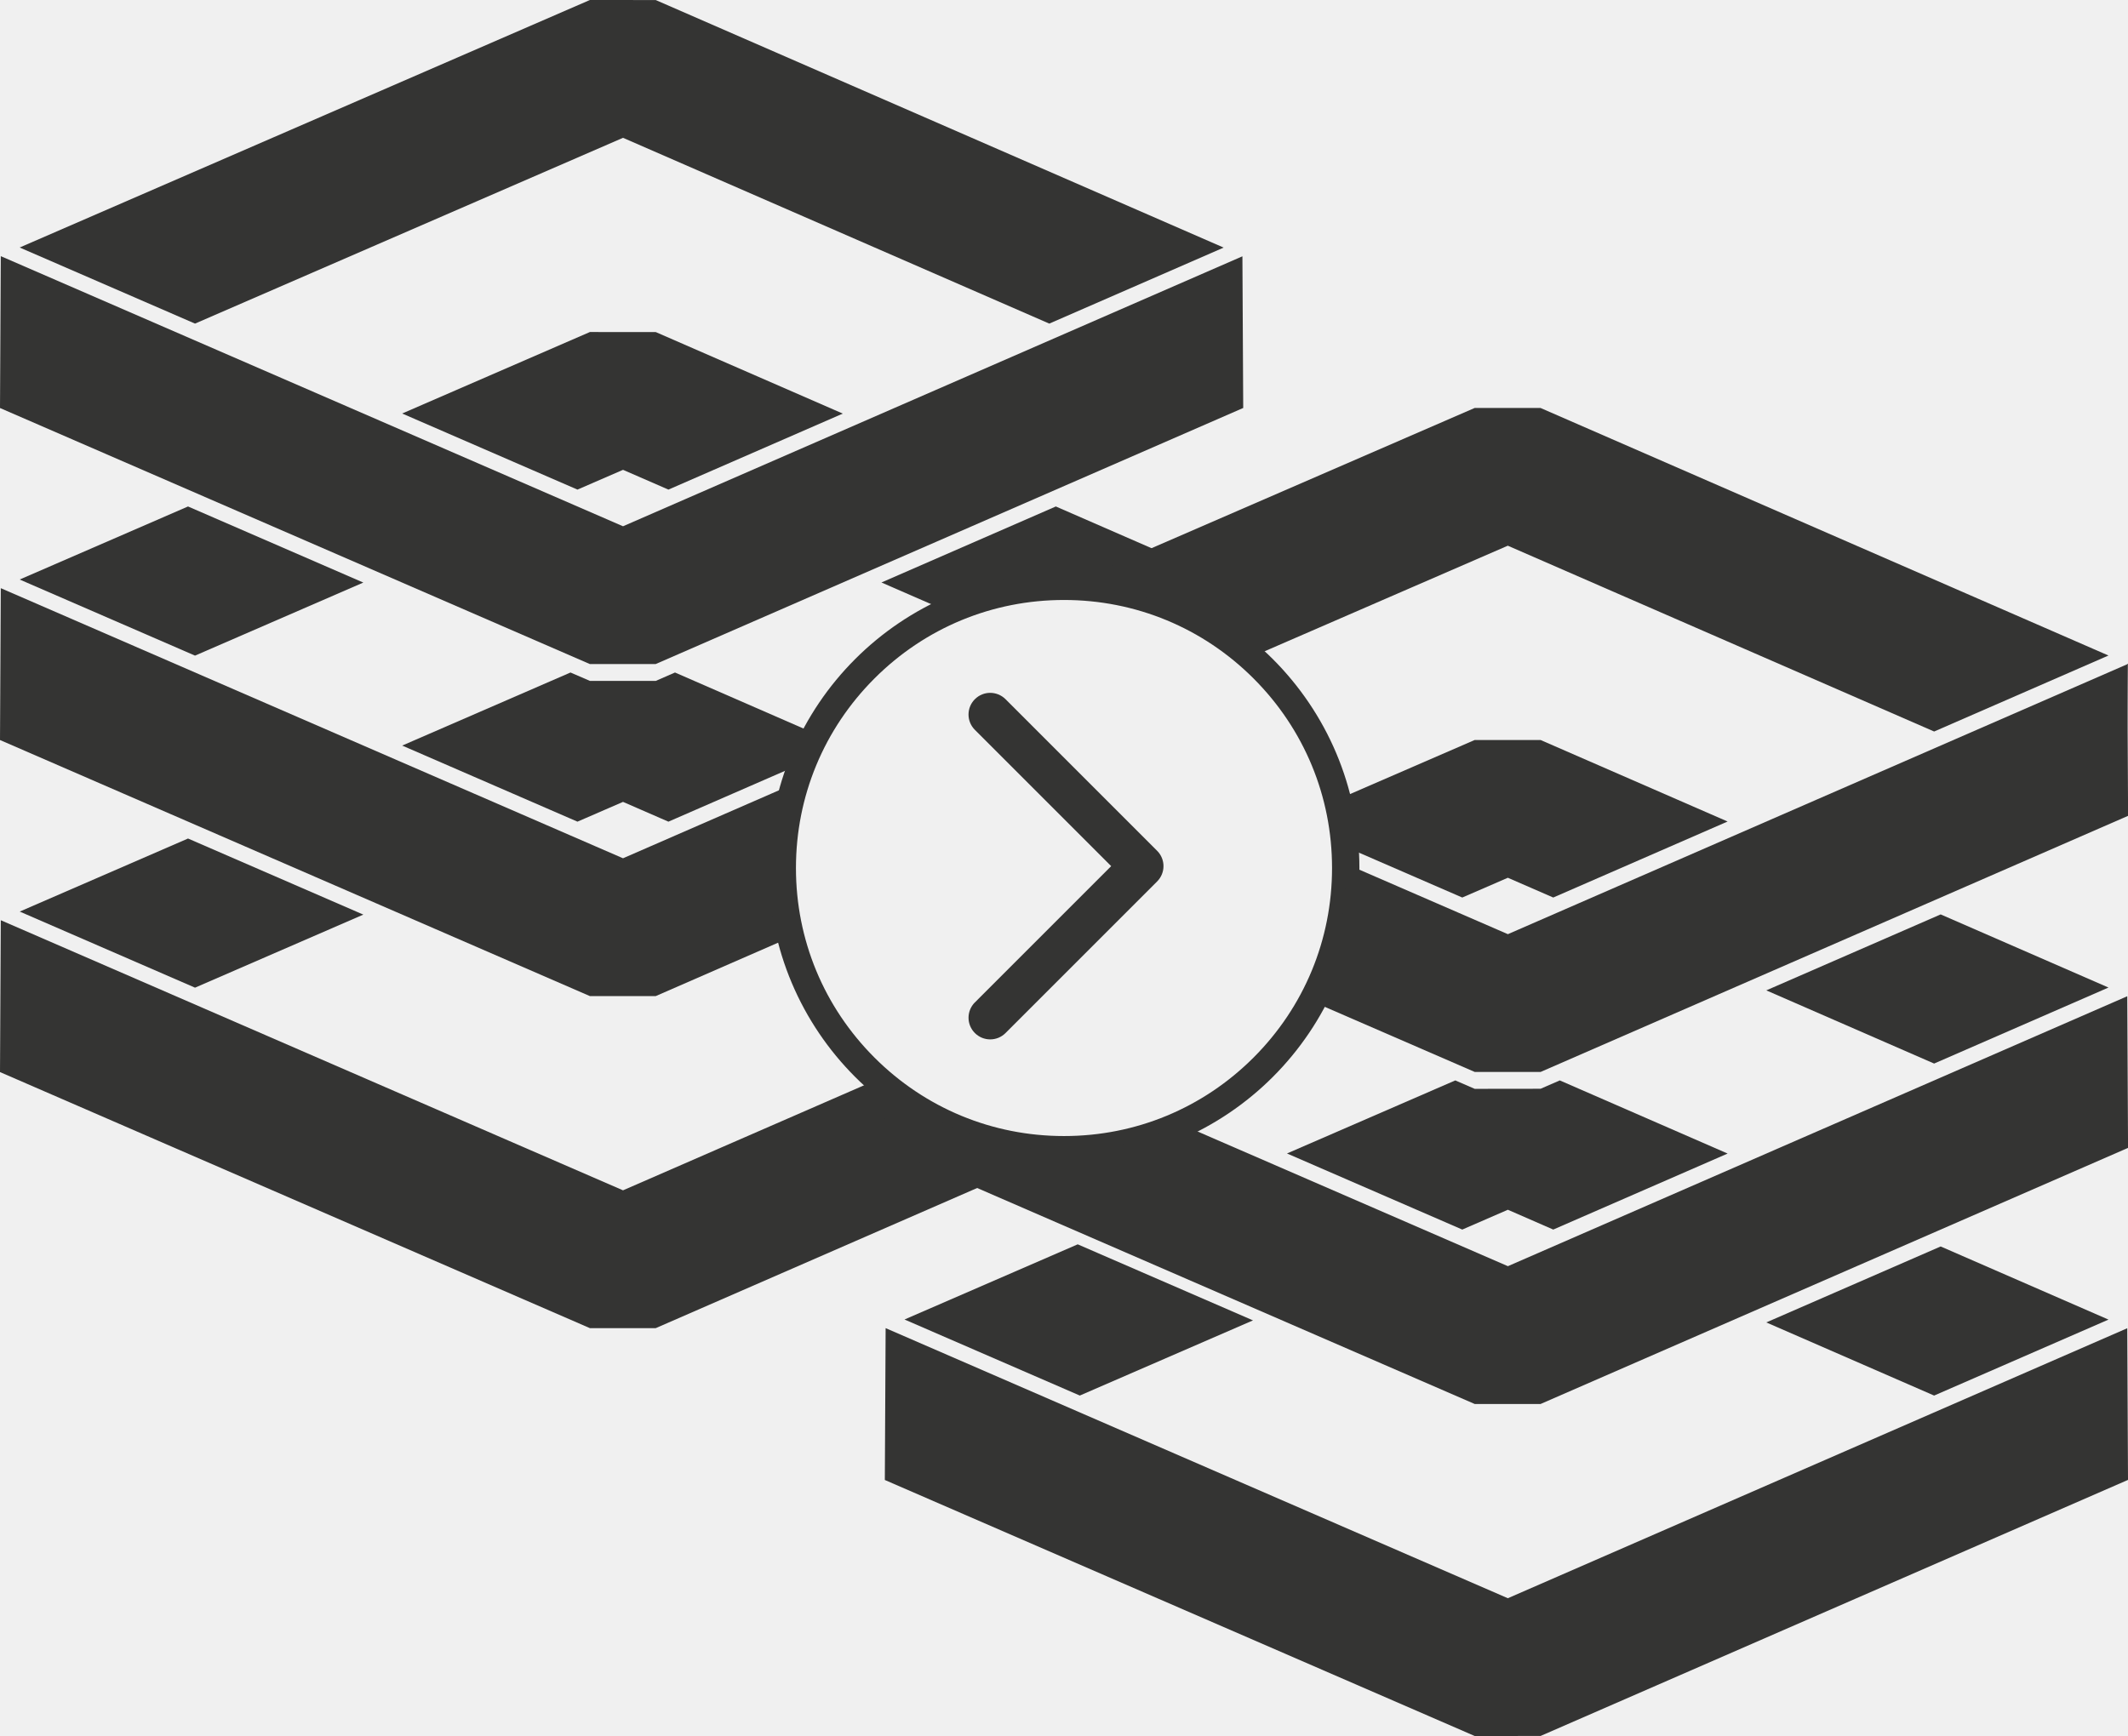
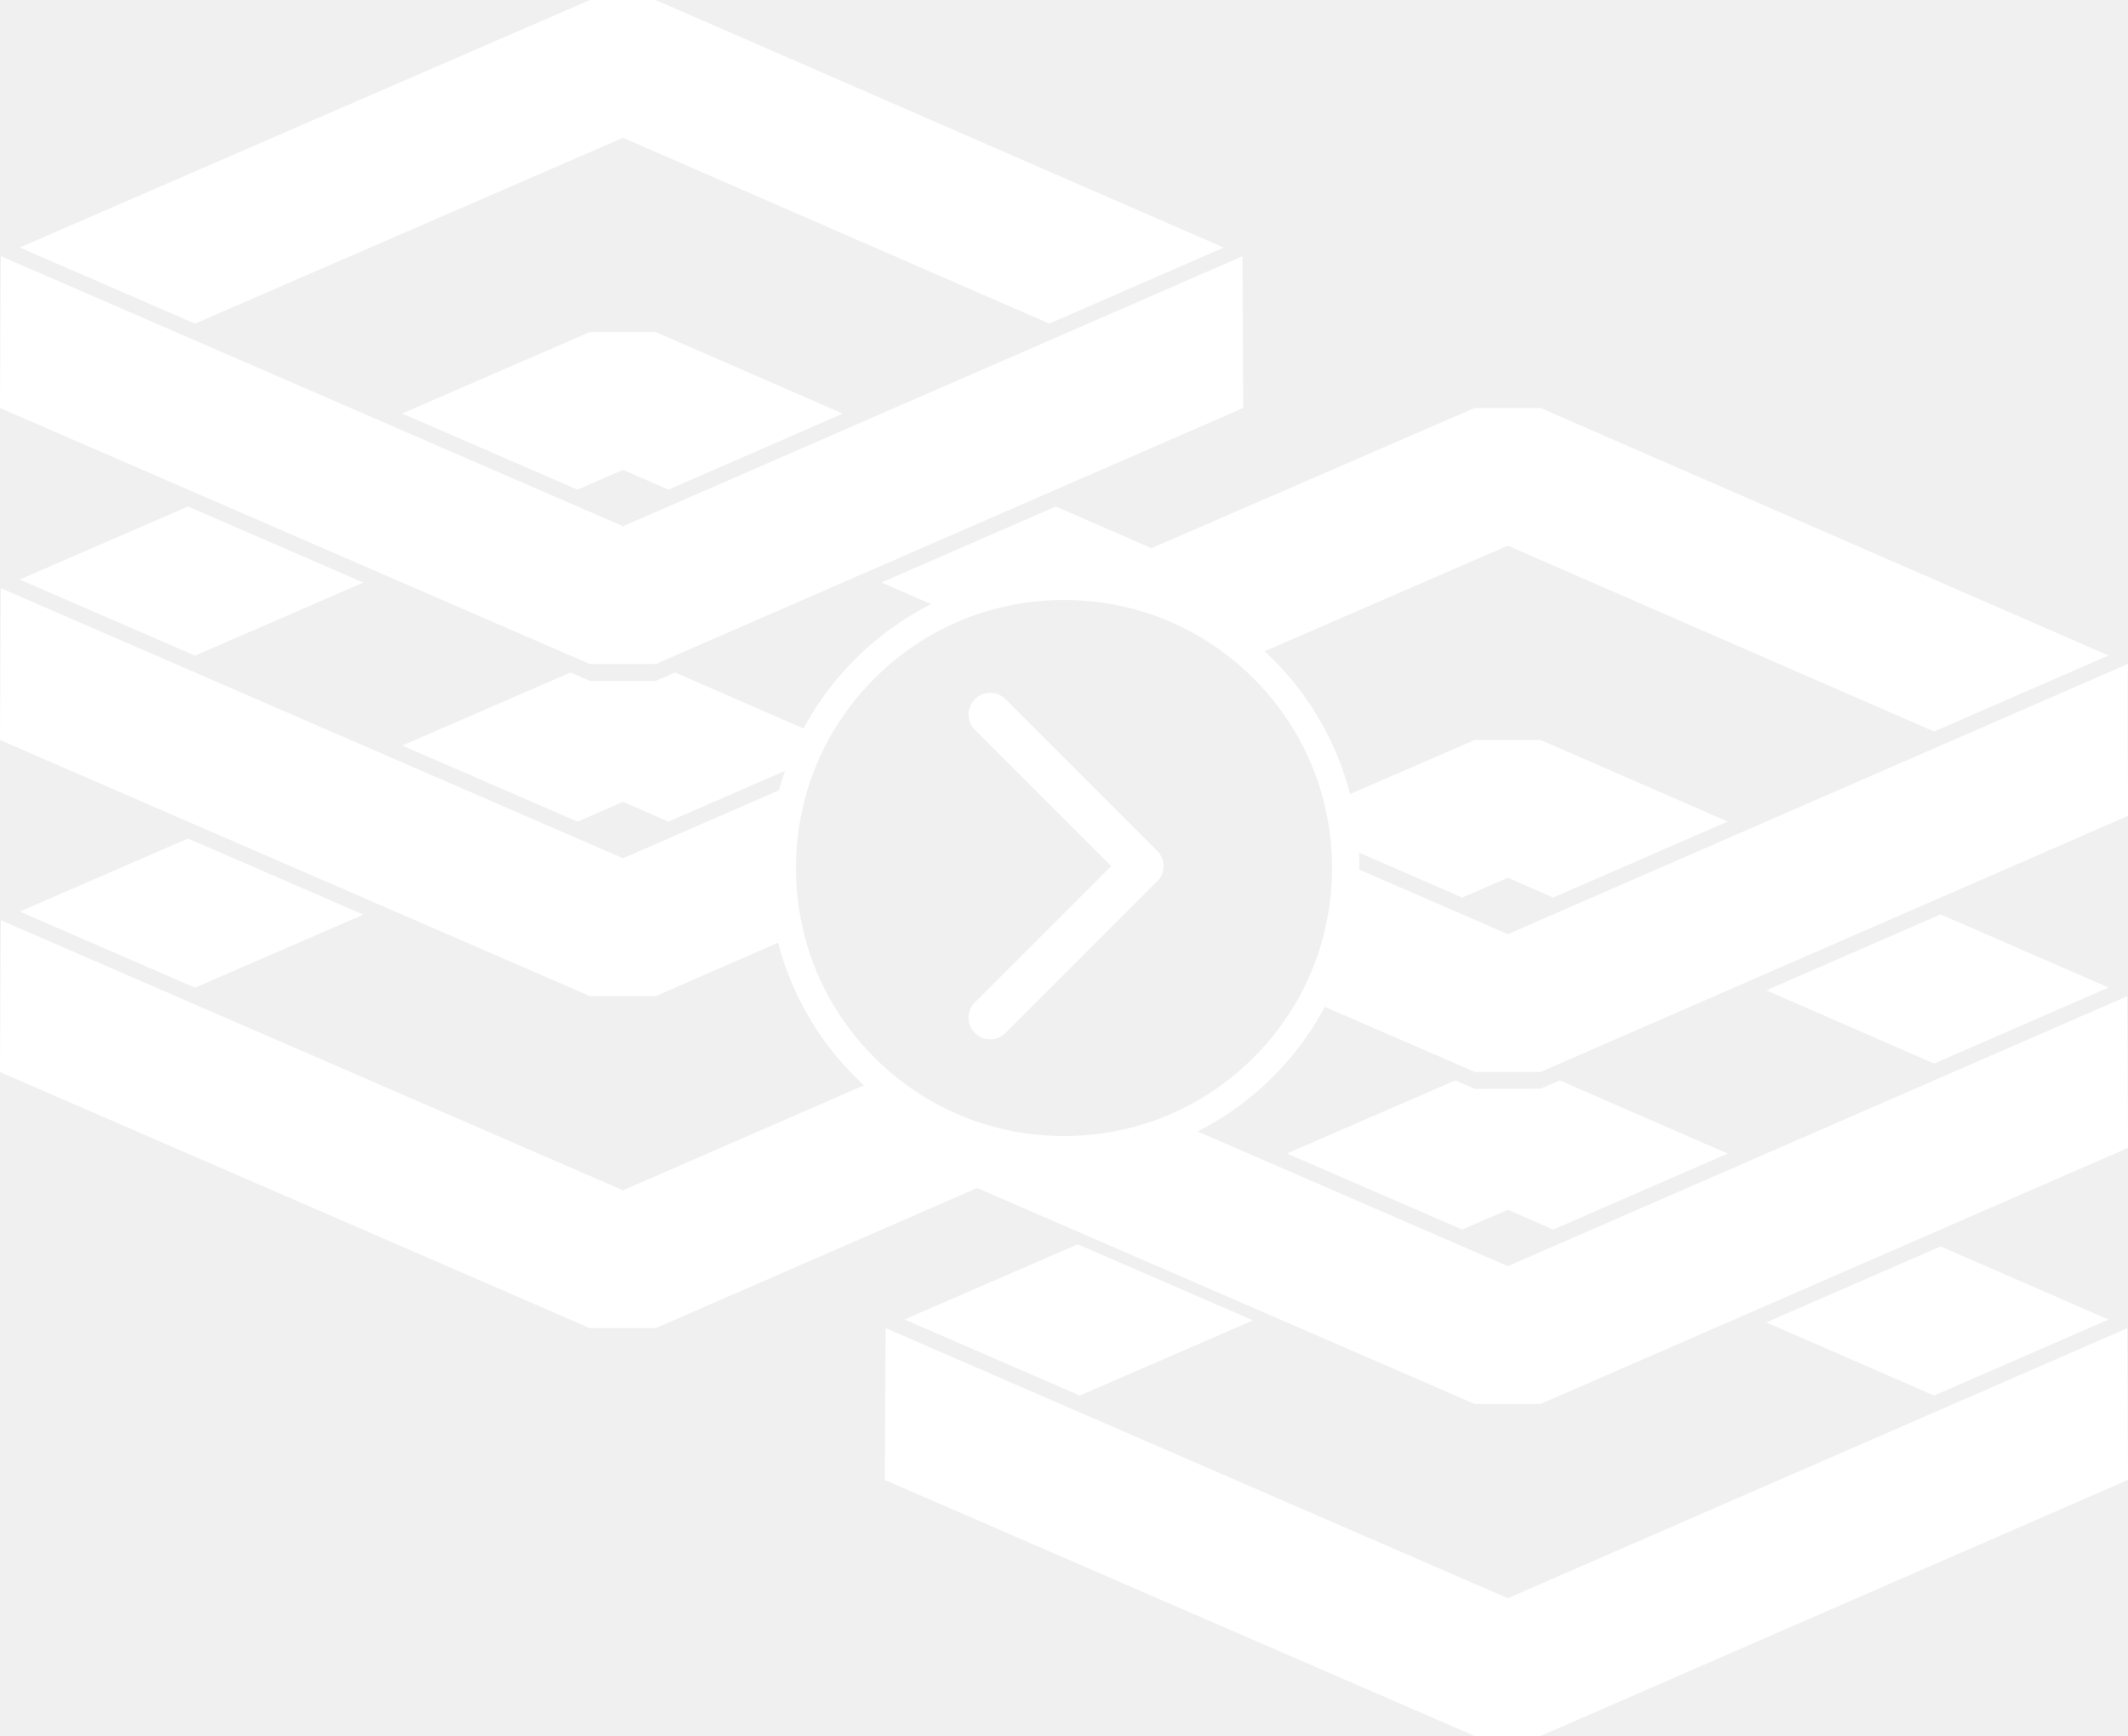
- <svg xmlns="http://www.w3.org/2000/svg" width="250" height="204" viewBox="0 0 250 204" fill="none">
-   <g clip-path="url(#clip0_963_124311)">
-     <path d="M67.84 57.534L73.194 55.21L78.528 57.534L99.013 48.602L77.037 39.021L69.301 39.016L47.246 48.592L67.84 57.534Z" fill="#343433" />
-     <path d="M22.911 38.027L73.193 16.195L123.271 38.027L143.756 29.095L77.036 0.005L69.3 0L2.312 29.085L22.911 38.027Z" fill="#343433" />
-     <path d="M103.555 68.448L111.281 71.816C115.466 69.909 120.107 68.834 124.996 68.834C132.965 68.834 140.285 71.663 146.011 76.364L146.05 69.112L124.04 59.516L103.555 68.448Z" fill="#343433" />
-     <path d="M22.911 77.043L42.683 68.458L22.089 59.516L2.312 68.101L22.911 77.043Z" fill="#343433" />
-     <path d="M67.839 96.555L73.193 94.231L78.527 96.555L93.366 90.085C92.38 93.221 91.846 96.559 91.846 100.022C91.846 100.354 91.85 100.686 91.86 101.018C92.019 95.683 93.44 90.659 95.837 86.24L79.3 79.027L77.041 80.013H69.305L67.022 79.027L47.25 87.613L67.844 96.555H67.839Z" fill="#343433" />
-     <path d="M91.841 102.002C91.841 98.544 92.376 95.205 93.361 92.064L73.193 100.857L0.094 69.117L0 86.961L69.3 117.052H77.037L92.856 110.146C92.197 107.54 91.841 104.811 91.841 101.997V102.002Z" fill="#343433" />
-     <path d="M145.956 30.121L73.193 61.842L0.094 30.102L0 47.946L69.3 78.036L77.037 78.031L146.055 47.941L145.96 30.121H145.956Z" fill="#343433" />
-     <path d="M103.074 126.853L73.193 139.877L0.094 108.137L0 125.981L69.3 156.071H77.037L124.965 135.171C116.575 135.161 108.913 132.015 103.074 126.853Z" fill="#343433" />
-     <path d="M22.912 116.062L42.684 107.477L22.09 98.535L2.318 107.12L22.912 116.062Z" fill="#343433" />
-     <path d="M125 70.504C133.409 70.504 141.319 73.779 147.268 79.728C153.216 85.678 156.49 93.585 156.49 102.002C156.49 110.418 153.216 118.325 147.268 124.275C141.319 130.224 133.414 133.499 125 133.499C116.585 133.499 108.68 130.224 102.732 124.275C96.783 118.325 93.509 110.418 93.509 102.002C93.509 93.585 96.783 85.678 102.732 79.728C108.68 73.779 116.585 70.504 125 70.504ZM125 67.289C105.832 67.289 90.295 82.83 90.295 102.002C90.295 121.174 105.832 136.714 125 136.714C144.167 136.714 159.704 121.174 159.704 102.002C159.704 82.83 144.167 67.289 125 67.289Z" fill="#343433" />
-     <path d="M249.907 156.085L177.144 187.81L104.045 156.07L103.951 173.915L173.251 204L180.988 203.995L250.001 173.905L249.912 156.085H249.907Z" fill="#343433" />
-     <path d="M126.61 146.223L106.264 155.056L126.858 163.993L147.204 155.16L126.61 146.223Z" fill="#343433" />
-     <path d="M207.506 155.4L227.223 163.995L247.708 155.068L227.991 146.473L207.506 155.4Z" fill="#343433" />
-     <path d="M158.16 100.021C158.16 99.862 158.15 99.704 158.15 99.545L171.79 105.47L177.144 103.147L182.478 105.47L202.963 96.538L180.987 86.957H173.251L157.164 93.937C157.734 96.211 158.07 98.574 158.145 101.007C158.155 100.68 158.16 100.353 158.16 100.021Z" fill="#343433" />
-     <path d="M249.912 117.07L177.149 148.791L138.809 132.145C134.604 134.082 129.929 135.167 125.006 135.167C117.037 135.167 109.716 132.338 103.991 127.637L103.951 134.895L173.251 164.985H180.988L250.006 134.89L249.912 117.07Z" fill="#343433" />
-     <path d="M227.222 85.963L247.707 77.031L180.983 47.941H173.246L125.1 68.837C133.495 68.862 141.162 72.028 146.996 77.215L177.139 64.126L227.217 85.958L227.222 85.963Z" fill="#343433" />
-     <path d="M250.001 78.032L249.922 77.992L249.961 85.963L250.001 78.032Z" fill="#343433" />
-     <path d="M247.707 94.891L249.906 95.852H249.911L249.921 93.93L247.707 94.891Z" fill="#343433" />
-     <path d="M180.989 127.942L173.252 127.952L170.969 126.961L151.197 135.546L171.791 144.488L177.145 142.16L182.479 144.488L202.964 135.556L183.247 126.961L180.989 127.942Z" fill="#343433" />
-     <path d="M207.506 116.38L227.223 124.98L247.708 116.048L227.991 107.453L207.506 116.38Z" fill="#343433" />
-     <path d="M249.911 78.056L177.149 109.776L158.154 101.528C158.154 101.686 158.164 101.845 158.164 102.003C158.164 107.681 156.728 113.026 154.207 117.697L173.256 125.966H180.992L250.01 95.87L249.916 78.051L249.911 78.056Z" fill="#343433" />
-     <path d="M114.52 117.807L130.542 101.781L114.52 85.755C113.529 84.754 113.539 83.144 114.54 82.154C115.53 81.173 117.125 81.173 118.121 82.154L135.941 99.978C136.937 100.974 136.937 102.584 135.941 103.58L118.121 121.404C117.12 122.395 115.511 122.385 114.52 121.384C113.539 120.393 113.539 118.798 114.52 117.802V117.807Z" fill="#343433" />
+ <svg xmlns="http://www.w3.org/2000/svg" width="500" height="408" viewBox="0 0 500 408" fill="none">
+   <g clip-path="url(#clip0_963_124361)">
+     <path d="M135.678 115.071L146.386 110.424L157.055 115.071L198.025 97.207L154.073 78.045L138.6 78.035L94.49 97.187L135.678 115.071Z" fill="white" />
+     <path d="M45.823 76.053L146.385 32.389L246.542 76.053L287.512 58.19L154.072 0.01L138.6 0L4.625 58.17L45.823 76.053Z" fill="white" />
+     <path d="M207.107 136.899L222.56 143.637C230.931 139.822 240.212 137.672 249.989 137.672C265.927 137.672 280.568 143.329 292.019 152.732L292.098 138.227L248.077 119.035L207.107 136.899Z" fill="white" />
+     <path d="M45.823 154.09L85.366 136.919L44.178 119.035L4.625 136.206L45.823 154.09Z" fill="white" />
+     <path d="M135.678 193.105L146.386 188.458L157.054 193.105L186.732 180.165C184.761 186.437 183.691 193.115 183.691 200.041C183.691 200.705 183.701 201.368 183.721 202.032C184.038 191.361 186.881 181.315 191.675 172.477L158.6 158.051L154.083 160.022H138.61L134.044 158.051L94.5 175.221L135.688 193.105H135.678Z" fill="white" />
+     <path d="M183.681 204.003C183.681 197.088 184.751 190.41 186.722 184.128L146.386 201.715L0.188 138.234L0 173.923L138.601 234.104H154.073L185.712 220.292C184.395 215.081 183.681 209.621 183.681 203.994V204.003Z" fill="white" />
+     <path d="M291.911 60.239L146.386 123.68L0.188 60.199L0 95.888L138.601 156.069L154.073 156.059L292.109 95.878L291.921 60.239H291.911Z" fill="white" />
+     <path d="M206.147 253.702L146.386 279.75L0.188 216.27L0 251.958L138.601 312.139H154.073L249.931 270.337C233.15 270.317 217.826 264.026 206.147 253.702Z" fill="white" />
+     <path d="M45.825 232.125L85.368 214.954L44.18 197.07L4.637 214.241L45.825 232.125Z" fill="white" />
+     <path d="M249.999 141.008C266.819 141.008 282.638 147.558 294.535 159.457C306.432 171.356 312.979 187.17 312.979 204.003C312.979 220.837 306.432 236.65 294.535 248.549C282.638 260.449 266.829 266.998 249.999 266.998C233.169 266.998 217.36 260.449 205.463 248.549C193.566 236.65 187.019 220.837 187.019 204.003C187.019 187.17 193.566 171.356 205.463 159.457C217.36 147.558 233.169 141.008 249.999 141.008ZM249.999 134.578C211.664 134.578 180.59 165.659 180.59 204.003C180.59 242.347 211.664 273.428 249.999 273.428C288.334 273.428 319.408 242.347 319.408 204.003C319.408 165.659 288.334 134.578 249.999 134.578Z" fill="white" />
+     <path d="M499.811 312.17L354.287 375.621L208.089 312.141L207.9 347.829L346.501 408L361.974 407.99L500 347.809L499.821 312.17H499.811Z" fill="white" />
+     <path d="M253.218 292.441L212.525 310.107L253.713 327.981L294.406 310.315L253.218 292.441Z" fill="white" />
+     <path d="M415.008 310.792L454.442 327.982L495.412 310.128L455.978 292.938L415.008 310.792Z" fill="white" />
+     <path d="M316.319 200.041C316.319 199.724 316.299 199.407 316.299 199.09L343.58 210.94L354.288 206.293L364.956 210.94L405.926 193.076L361.975 173.914H346.502L314.328 187.874C315.467 192.422 316.141 197.148 316.289 202.013C316.309 201.359 316.319 200.705 316.319 200.041Z" fill="white" />
+     <path d="M499.821 234.133L354.297 297.573L277.617 264.283C269.207 268.157 259.856 270.327 250.01 270.327C234.071 270.327 219.431 264.669 207.98 255.267L207.9 269.782L346.501 329.963H361.974L500.009 269.772L499.821 234.133Z" fill="white" />
+     <path d="M454.443 171.923L495.413 154.058L361.963 95.879H346.491L250.197 137.671C266.987 137.72 282.321 144.051 293.99 154.425L354.276 128.248L454.433 171.913L454.443 171.923Z" fill="white" />
+     <path d="M499.998 156.06L499.84 155.98L499.919 171.922L499.998 156.06Z" fill="white" />
+     <path d="M495.412 189.778L499.81 191.7H499.82L499.84 187.855L495.412 189.778Z" fill="white" />
+     <path d="M361.973 255.884L346.501 255.903L341.934 253.922L302.391 271.092L343.579 288.976L354.287 284.319L364.955 288.976L405.925 271.112L366.49 253.922L361.973 255.884Z" fill="white" />
+     <path d="M415.008 232.756L454.442 249.957L495.412 232.093L455.978 214.902L415.008 232.756Z" fill="white" />
+     <path d="M499.822 156.108L354.297 219.548L316.309 203.051C316.309 203.369 316.329 203.686 316.329 204.003C316.329 215.357 313.456 226.048 308.414 235.391L346.511 251.927H361.984L500.02 191.737L499.832 156.098L499.822 156.108Z" fill="white" />
+     <path d="M229.04 235.611L261.085 203.559L229.04 171.506C227.059 169.505 227.079 166.285 229.08 164.303C231.061 162.342 234.25 162.342 236.241 164.303L271.882 199.952C273.873 201.944 273.873 205.164 271.882 207.155L236.241 242.804C234.24 244.786 231.021 244.766 229.04 242.765C227.079 240.783 227.079 237.593 229.04 235.601V235.611Z" fill="white" />
  </g>
  <defs>
-     <clipPath id="clip0_963_124311">
-       <rect width="250" height="204" fill="white" />
+     <clipPath id="clip0_963_124361">
+       <rect width="500" height="408" fill="white" />
    </clipPath>
  </defs>
</svg>
